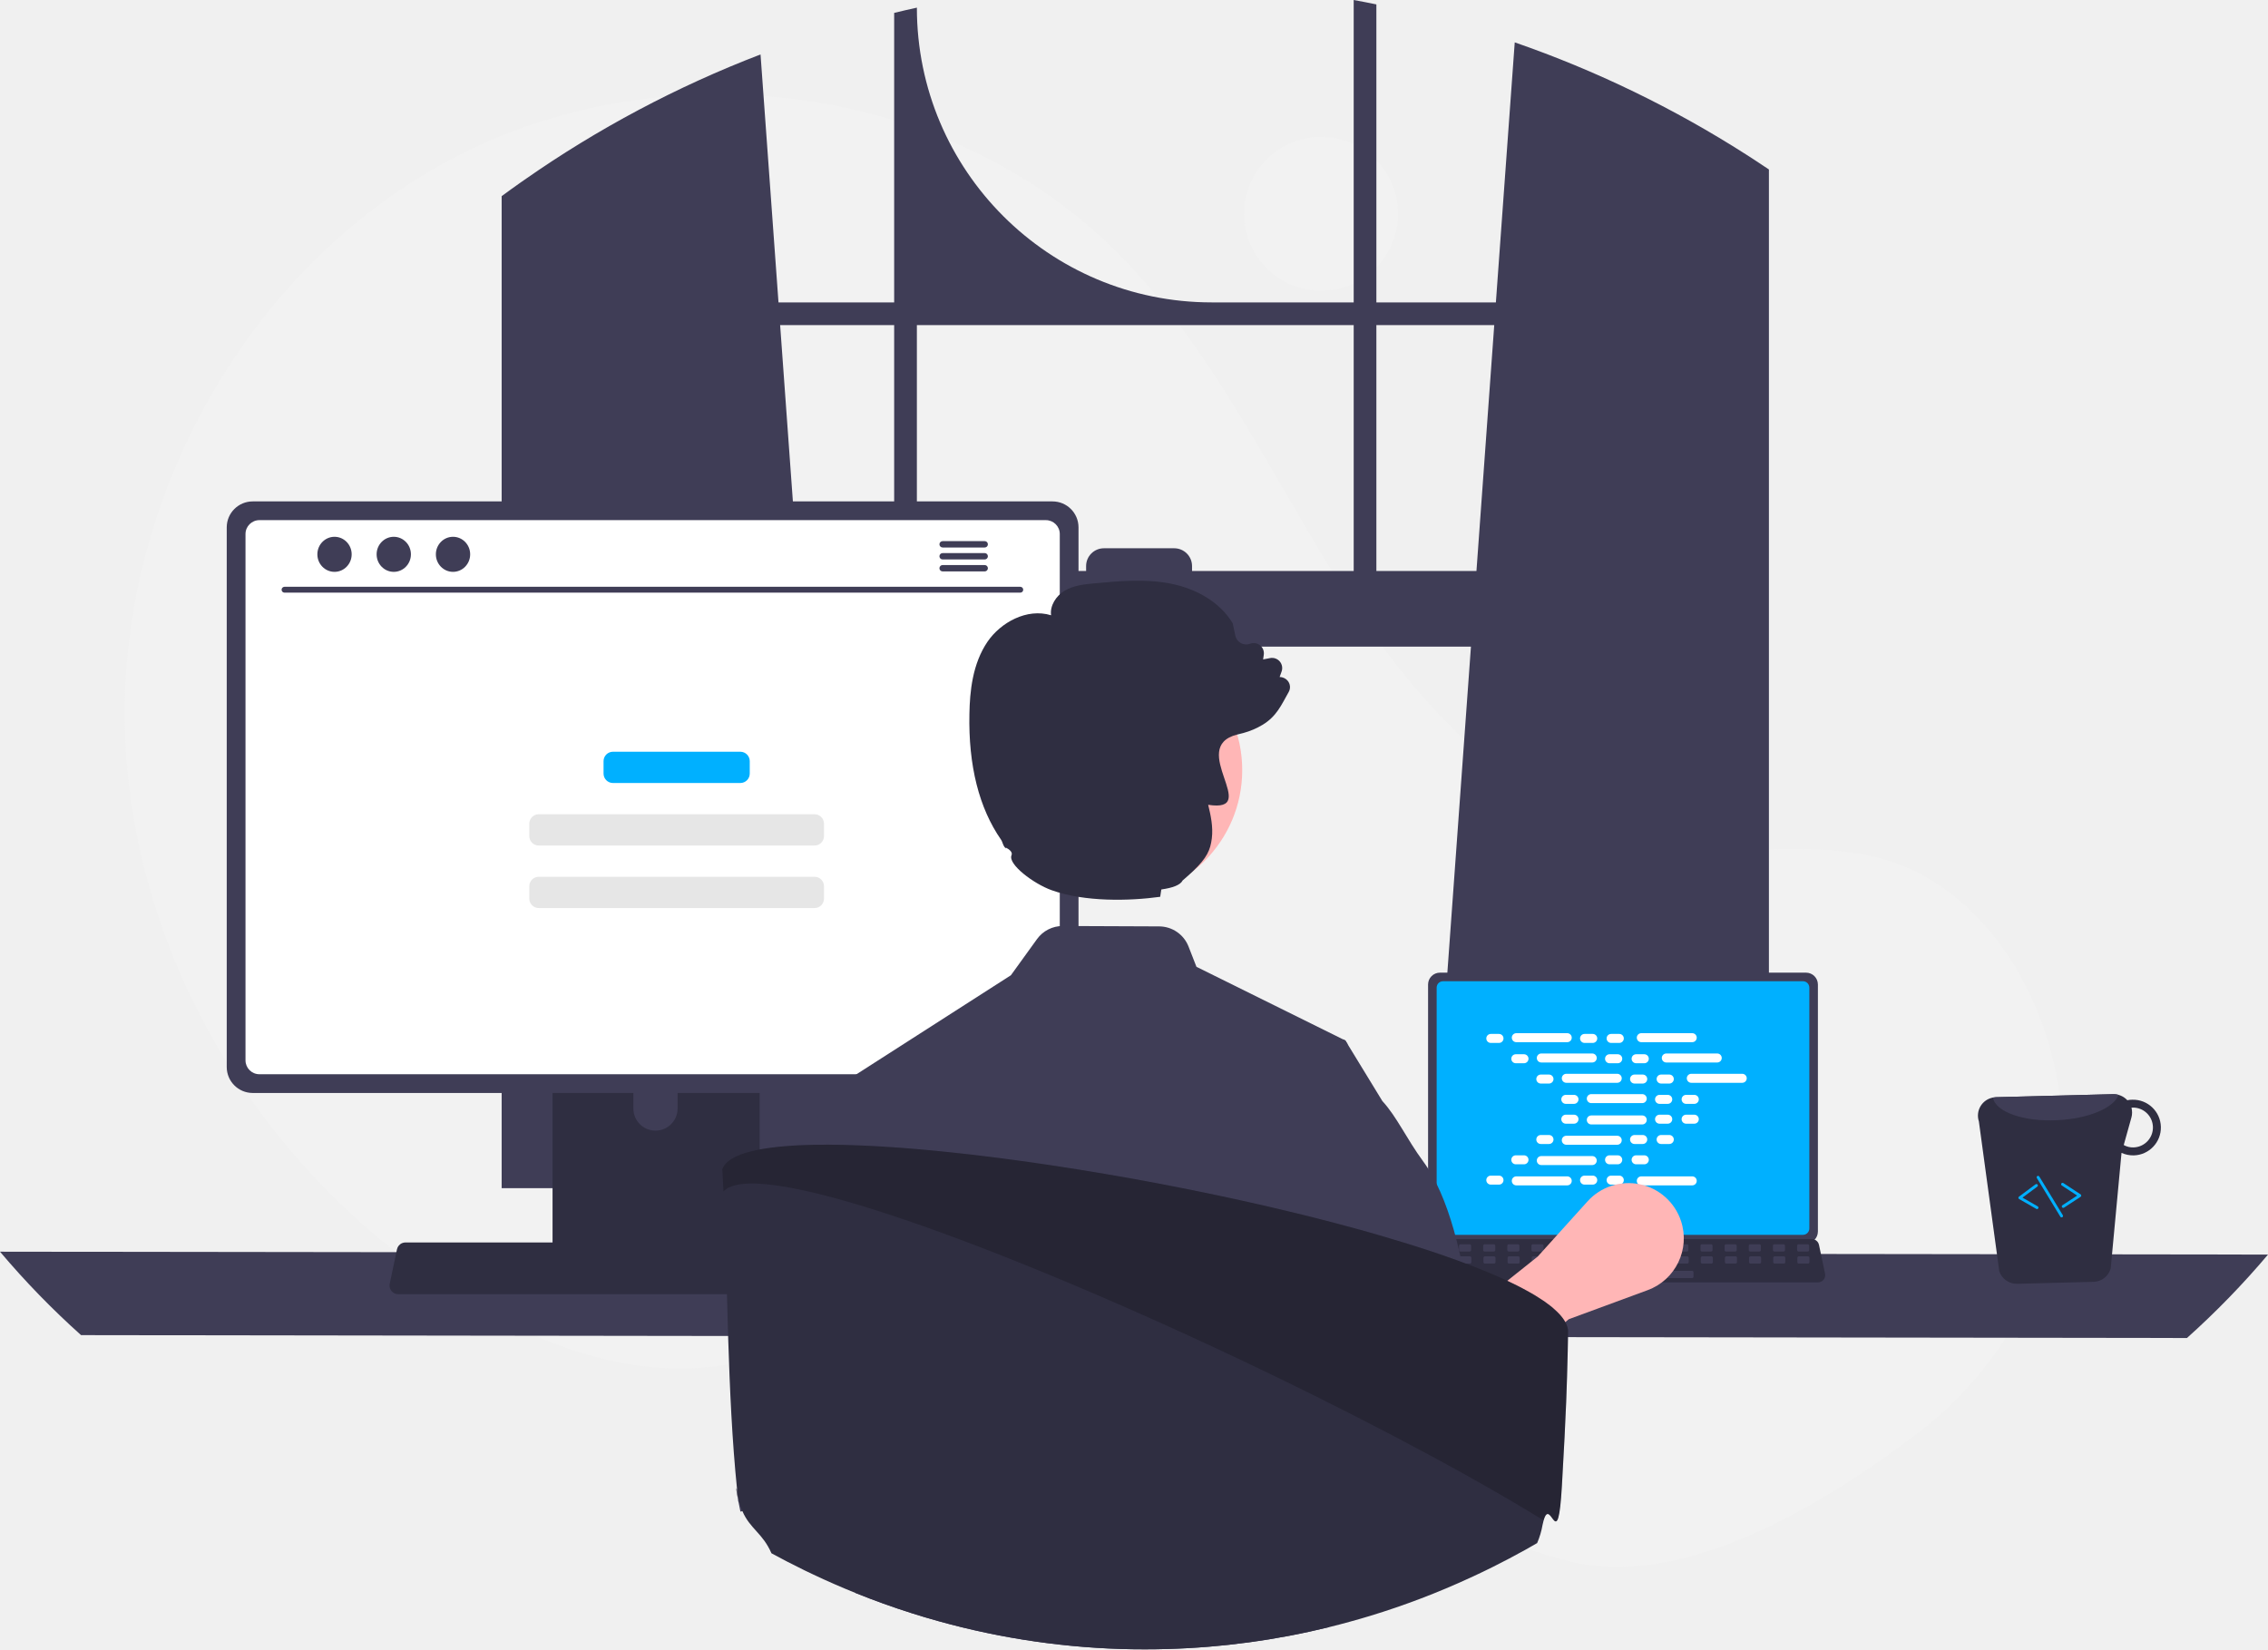
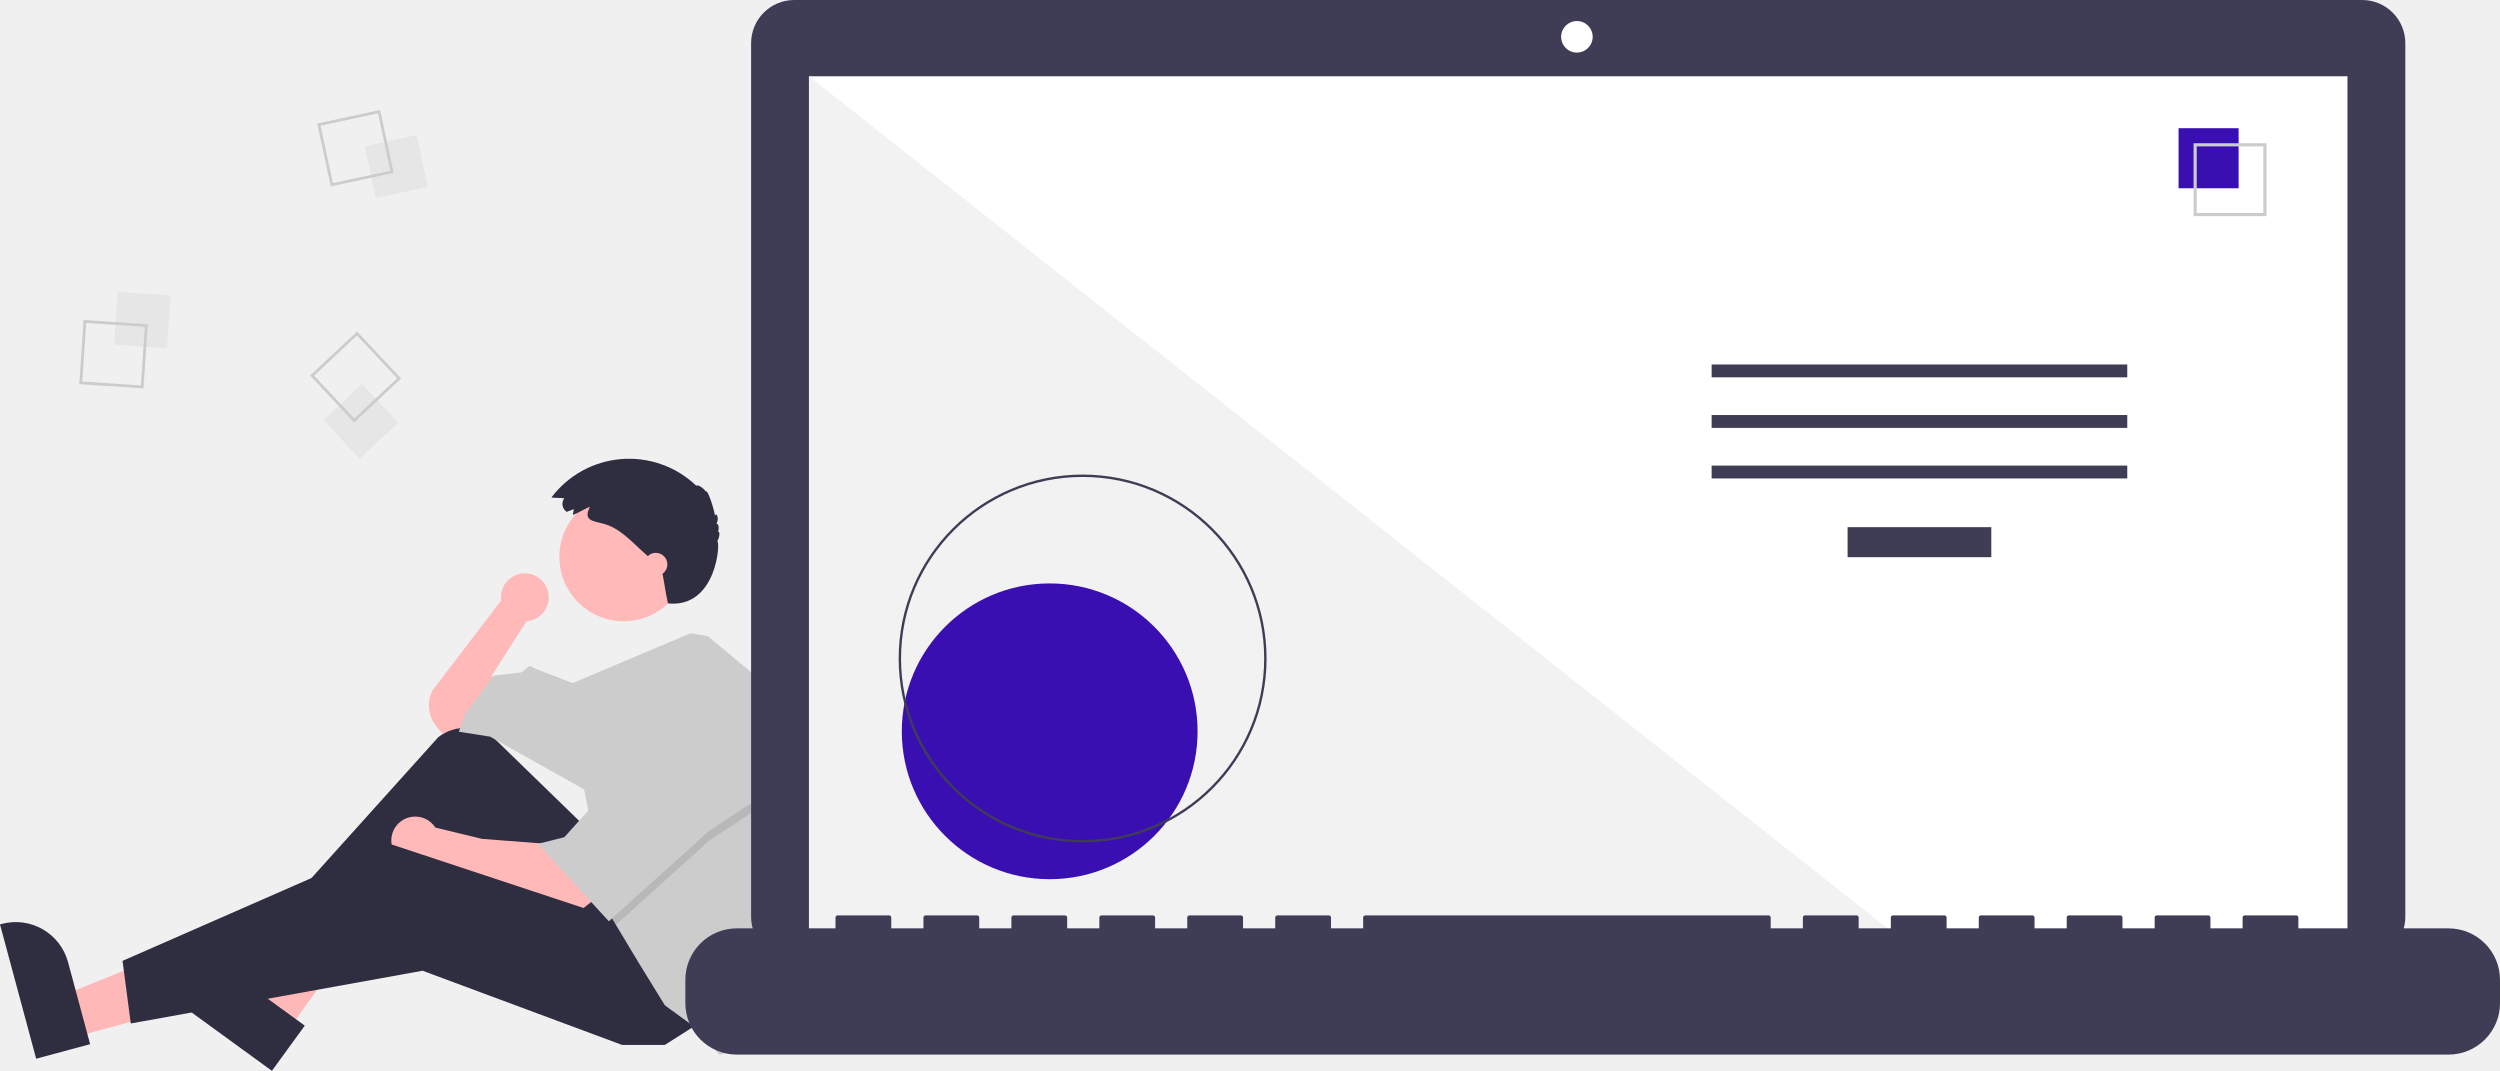
- <svg xmlns="http://www.w3.org/2000/svg" data-name="Layer 1" width="786.82" height="572.258" viewBox="0 0 786.82 572.258">
-   <circle cx="458.321" cy="74.182" r="26.701" fill="#f2f2f2" />
-   <path d="M872.038,661.023c39.688-30.229,58.644-81.025,46.776-129.482q-.442-1.806-.934-3.604c-7.867-28.763-27.332-56.101-55.7-65.291-23.82-7.717-49.82-1.783-74.669-4.851-48.781-6.024-86.601-45.494-113.211-86.819-26.611-41.325-47.062-87.583-82.422-121.724-58.285-56.275-153.362-68.391-225.627-31.76C293.987,254.121,247.955,335.391,249.918,416.386c1.963,80.995,50.046,158.432,119.875,199.517,25.652,15.093,55.321,25.785,84.848,22.044,25.62-3.246,48.899-17.013,74.399-21.1,40.091-6.426,79.927,11.701,114.603,32.824,34.676,21.123,68.17,46.16,107.574,55.952C789.478,715.131,836.881,687.801,872.038,661.023Z" transform="translate(-206.59 -163.8711)" fill="#f2f2f2" />
-   <path d="M815.016,219.191c-.87-.58-1.75-1.13-2.62-1.69a380.24,380.24,0,0,0-80.31-38.93l-6.54,90.22h-41.46v-103.39c-2.61-.54-5.24-1.05-7.87-1.53v104.92H626.946A102.27,102.27,0,0,1,524.676,166.521v-0c-2.64.57-5.26,1.18-7.88,1.83v100.44h-40.13l-6.23-86.03a380.858,380.858,0,0,0-81.94,43.53c-.44.3-.88.61-1.31.91-2.21,1.55-4.39,3.13-6.56,4.73v344.19h118.27l-2.09-28.95-11.5-158.95h231.59l-11.5,158.95-2.09,28.95h116.96v-353.45Q817.656,220.901,815.016,219.191Zm-298.22,142.78h-33.39l-6.17-85.3h39.56Zm159.42,0h-56.08v-1.69a6.18,6.18,0,0,0-6.19-6.18h-24.38a6.178,6.178,0,0,0-6.18,6.18v1.69h-58.71v-85.3h151.54Zm7.87,0v-85.3h40.89l-6.17,85.3Z" transform="translate(-206.59 -163.8711)" fill="#3f3d56" />
-   <path d="M206.59,598.162a289.003,289.003,0,0,0,28.12,28.95l730.58,1a289.003,289.003,0,0,0,28.12-28.95Z" transform="translate(-206.59 -163.8711)" fill="#3f3d56" />
-   <path d="M702.02,505.462v85.704a4.122,4.122,0,0,0,4.119,4.119H833.143a4.122,4.122,0,0,0,4.119-4.119v-85.704a4.124,4.124,0,0,0-4.119-4.115H706.139A4.124,4.124,0,0,0,702.02,505.462Z" transform="translate(-206.59 -163.8711)" fill="#3f3d56" />
-   <path d="M704.999,506.529V590.109a2.205,2.205,0,0,0,2.201,2.201H832.086a2.205,2.205,0,0,0,2.201-2.201V506.529a2.206,2.206,0,0,0-2.201-2.206H707.201A2.206,2.206,0,0,0,704.999,506.529Z" transform="translate(-206.59 -163.8711)" fill="#00b0ff" />
-   <path d="M699.364,607.881a2.47,2.47,0,0,0,1.943.93H837.299a2.502,2.502,0,0,0,2.446-3.016l-2.111-10.027a2.507,2.507,0,0,0-1.558-1.818,2.425,2.425,0,0,0-.888-.168H703.41a2.424,2.424,0,0,0-.888.168,2.507,2.507,0,0,0-1.558,1.818l-2.111,10.027A2.501,2.501,0,0,0,699.364,607.881Z" transform="translate(-206.59 -163.8711)" fill="#2f2e41" />
-   <rect x="830.034" y="595.588" width="4.188" height="2.513" rx="0.488" transform="translate(1457.666 1029.819) rotate(-180)" fill="#3f3d56" />
-   <rect x="821.657" y="595.588" width="4.188" height="2.513" rx="0.488" transform="translate(1440.912 1029.819) rotate(-180)" fill="#3f3d56" />
-   <rect x="813.28" y="595.588" width="4.188" height="2.513" rx="0.488" transform="translate(1424.158 1029.819) rotate(-180)" fill="#3f3d56" />
-   <rect x="804.903" y="595.588" width="4.188" height="2.513" rx="0.488" transform="translate(1407.404 1029.819) rotate(-180)" fill="#3f3d56" />
-   <rect x="796.526" y="595.588" width="4.188" height="2.513" rx="0.488" transform="translate(1390.65 1029.819) rotate(-180)" fill="#3f3d56" />
-   <rect x="788.149" y="595.588" width="4.188" height="2.513" rx="0.488" transform="translate(1373.896 1029.819) rotate(-180)" fill="#3f3d56" />
-   <rect x="779.772" y="595.588" width="4.188" height="2.513" rx="0.488" transform="translate(1357.142 1029.819) rotate(-180)" fill="#3f3d56" />
-   <rect x="771.395" y="595.588" width="4.188" height="2.513" rx="0.488" transform="translate(1340.388 1029.819) rotate(-180)" fill="#3f3d56" />
-   <rect x="763.018" y="595.588" width="4.188" height="2.513" rx="0.488" transform="translate(1323.634 1029.819) rotate(-180)" fill="#3f3d56" />
-   <rect x="754.641" y="595.588" width="4.188" height="2.513" rx="0.488" transform="translate(1306.88 1029.819) rotate(-180)" fill="#3f3d56" />
-   <rect x="746.264" y="595.588" width="4.188" height="2.513" rx="0.488" transform="translate(1290.126 1029.819) rotate(-180)" fill="#3f3d56" />
-   <rect x="737.887" y="595.588" width="4.188" height="2.513" rx="0.488" transform="translate(1273.372 1029.819) rotate(-180)" fill="#3f3d56" />
-   <rect x="729.51" y="595.588" width="4.188" height="2.513" rx="0.488" transform="translate(1256.618 1029.819) rotate(-180)" fill="#3f3d56" />
-   <rect x="721.133" y="595.588" width="4.188" height="2.513" rx="0.488" transform="translate(1239.865 1029.819) rotate(-180)" fill="#3f3d56" />
-   <rect x="712.756" y="595.588" width="4.188" height="2.513" rx="0.488" transform="translate(1223.111 1029.819) rotate(-180)" fill="#3f3d56" />
-   <rect x="704.379" y="595.588" width="4.188" height="2.513" rx="0.488" transform="translate(1206.357 1029.819) rotate(-180)" fill="#3f3d56" />
-   <rect x="830.133" y="599.777" width="4.188" height="2.513" rx="0.488" transform="translate(1457.864 1038.196) rotate(-180)" fill="#3f3d56" />
-   <rect x="821.756" y="599.777" width="4.188" height="2.513" rx="0.488" transform="translate(1441.11 1038.196) rotate(-180)" fill="#3f3d56" />
-   <rect x="813.379" y="599.777" width="4.188" height="2.513" rx="0.488" transform="translate(1424.356 1038.196) rotate(-180)" fill="#3f3d56" />
-   <rect x="805.002" y="599.777" width="4.188" height="2.513" rx="0.488" transform="translate(1407.602 1038.196) rotate(-180)" fill="#3f3d56" />
-   <rect x="796.625" y="599.777" width="4.188" height="2.513" rx="0.488" transform="translate(1390.848 1038.196) rotate(-180)" fill="#3f3d56" />
-   <rect x="788.248" y="599.777" width="4.188" height="2.513" rx="0.488" transform="translate(1374.094 1038.196) rotate(-180)" fill="#3f3d56" />
-   <rect x="779.871" y="599.777" width="4.188" height="2.513" rx="0.488" transform="translate(1357.34 1038.196) rotate(-180)" fill="#3f3d56" />
-   <rect x="771.494" y="599.777" width="4.188" height="2.513" rx="0.488" transform="translate(1340.586 1038.196) rotate(-180)" fill="#3f3d56" />
-   <rect x="763.117" y="599.777" width="4.188" height="2.513" rx="0.488" transform="translate(1323.832 1038.196) rotate(-180)" fill="#3f3d56" />
-   <rect x="754.74" y="599.777" width="4.188" height="2.513" rx="0.488" transform="translate(1307.078 1038.196) rotate(-180)" fill="#3f3d56" />
-   <rect x="746.363" y="599.777" width="4.188" height="2.513" rx="0.488" transform="translate(1290.324 1038.196) rotate(-180)" fill="#3f3d56" />
-   <rect x="737.986" y="599.777" width="4.188" height="2.513" rx="0.488" transform="translate(1273.57 1038.196) rotate(-180)" fill="#3f3d56" />
-   <rect x="729.609" y="599.777" width="4.188" height="2.513" rx="0.488" transform="translate(1256.816 1038.196) rotate(-180)" fill="#3f3d56" />
-   <rect x="721.232" y="599.777" width="4.188" height="2.513" rx="0.488" transform="translate(1240.062 1038.196) rotate(-180)" fill="#3f3d56" />
-   <rect x="712.855" y="599.777" width="4.188" height="2.513" rx="0.488" transform="translate(1223.309 1038.196) rotate(-180)" fill="#3f3d56" />
-   <rect x="704.478" y="599.777" width="4.188" height="2.513" rx="0.488" transform="translate(1206.555 1038.196) rotate(-180)" fill="#3f3d56" />
-   <rect x="760.604" y="604.803" width="33.508" height="2.513" rx="0.488" transform="translate(1348.126 1048.248) rotate(-180)" fill="#3f3d56" />
-   <rect x="515.631" y="358.737" width="5.966" height="3.122" rx="1.561" fill="#fff" />
-   <rect x="548.154" y="358.737" width="5.966" height="3.122" rx="1.561" fill="#fff" />
-   <rect x="557.369" y="358.737" width="5.966" height="3.122" rx="1.561" fill="#fff" />
-   <rect x="524.477" y="358.477" width="20.796" height="3.122" rx="1.561" fill="#fff" />
-   <rect x="567.841" y="358.477" width="20.796" height="3.122" rx="1.561" fill="#fff" />
-   <rect x="524.304" y="365.784" width="5.966" height="3.122" rx="1.561" fill="#fff" />
-   <rect x="556.827" y="365.784" width="5.966" height="3.122" rx="1.561" fill="#fff" />
-   <rect x="566.042" y="365.784" width="5.966" height="3.122" rx="1.561" fill="#fff" />
-   <rect x="533.15" y="365.523" width="20.796" height="3.122" rx="1.561" fill="#fff" />
-   <rect x="576.514" y="365.523" width="20.796" height="3.122" rx="1.561" fill="#fff" />
-   <rect x="532.977" y="372.83" width="5.966" height="3.122" rx="1.561" fill="#fff" />
-   <rect x="565.5" y="372.83" width="5.966" height="3.122" rx="1.561" fill="#fff" />
-   <rect x="574.715" y="372.83" width="5.966" height="3.122" rx="1.561" fill="#fff" />
-   <rect x="541.823" y="372.57" width="20.796" height="3.122" rx="1.561" fill="#fff" />
-   <rect x="585.187" y="372.57" width="20.796" height="3.122" rx="1.561" fill="#fff" />
-   <rect x="541.649" y="379.877" width="5.966" height="3.122" rx="1.561" fill="#fff" />
-   <rect x="574.172" y="379.877" width="5.966" height="3.122" rx="1.561" fill="#fff" />
-   <rect x="583.387" y="379.877" width="5.966" height="3.122" rx="1.561" fill="#fff" />
-   <rect x="550.496" y="379.617" width="20.796" height="3.122" rx="1.561" fill="#fff" />
-   <rect x="548.154" y="407.898" width="5.966" height="3.122" rx="1.561" fill="#fff" />
-   <rect x="557.369" y="407.898" width="5.966" height="3.122" rx="1.561" fill="#fff" />
-   <rect x="567.841" y="408.158" width="20.796" height="3.122" rx="1.561" fill="#fff" />
-   <rect x="515.631" y="407.898" width="5.966" height="3.122" rx="1.561" fill="#fff" />
-   <rect x="524.477" y="408.158" width="20.796" height="3.122" rx="1.561" fill="#fff" />
-   <rect x="524.304" y="400.851" width="5.966" height="3.122" rx="1.561" fill="#fff" />
-   <rect x="556.827" y="400.851" width="5.966" height="3.122" rx="1.561" fill="#fff" />
-   <rect x="566.042" y="400.851" width="5.966" height="3.122" rx="1.561" fill="#fff" />
-   <rect x="533.15" y="401.111" width="20.796" height="3.122" rx="1.561" fill="#fff" />
-   <rect x="532.977" y="393.804" width="5.966" height="3.122" rx="1.561" fill="#fff" />
-   <rect x="565.5" y="393.804" width="5.966" height="3.122" rx="1.561" fill="#fff" />
-   <rect x="574.715" y="393.804" width="5.966" height="3.122" rx="1.561" fill="#fff" />
-   <rect x="541.823" y="394.064" width="20.796" height="3.122" rx="1.561" fill="#fff" />
-   <rect x="541.649" y="386.758" width="5.966" height="3.122" rx="1.561" fill="#fff" />
-   <rect x="574.172" y="386.758" width="5.966" height="3.122" rx="1.561" fill="#fff" />
-   <rect x="583.387" y="386.758" width="5.966" height="3.122" rx="1.561" fill="#fff" />
-   <rect x="550.496" y="387.018" width="20.796" height="3.122" rx="1.561" fill="#fff" />
-   <path d="M711.507,654.353l-13.35-21.102,41.902-33.403,17.295-19.161a19.161,19.161,0,0,1,32.418,6.828h0a19.161,19.161,0,0,1-11.57,23.991l-27.349,10.075Z" transform="translate(-206.59 -163.8711)" fill="#ffb6b6" />
-   <path d="M398.28,501.352v102.56h71.85v-102.56a3.448,3.448,0,0,0-2.43-3.3,3.175,3.175,0,0,0-1.03-.16H401.75A3.463,3.463,0,0,0,398.28,501.352Zm28.04,35.24a7.67,7.67,0,0,1,15.34,0v11.9a7.67,7.67,0,0,1-15.34,0Z" transform="translate(-206.59 -163.8711)" fill="#2f2e41" />
-   <path d="M398.06,600.632v9.89a1.946,1.946,0,0,0,1.93,1.94h68.43a1.94,1.94,0,0,0,1.93-1.94v-9.89Z" transform="translate(-206.59 -163.8711)" fill="#3f3d56" />
-   <path d="M285.25,346.832V534.092a9.007,9.007,0,0,0,9,9h277.5a9.007,9.007,0,0,0,9-9V346.832a9.011,9.011,0,0,0-9-8.99H294.25A9.012,9.012,0,0,0,285.25,346.832Z" transform="translate(-206.59 -163.8711)" fill="#3f3d56" />
-   <path d="M291.76,349.162v182.62a4.818,4.818,0,0,0,4.81,4.81H569.44a4.818,4.818,0,0,0,4.81-4.81v-182.62a4.82,4.82,0,0,0-4.81-4.82H296.57A4.821,4.821,0,0,0,291.76,349.162Z" transform="translate(-206.59 -163.8711)" fill="#fff" />
-   <path d="M342.4,611.792a2.948,2.948,0,0,0,2.32,1.11h162.34a2.987,2.987,0,0,0,2.92-3.6l-2.52-11.97a2.993,2.993,0,0,0-1.86-2.17,2.895,2.895,0,0,0-1.06-.2H347.23a2.894,2.894,0,0,0-1.06.2,2.992,2.992,0,0,0-1.86,2.17l-2.52,11.97A2.985,2.985,0,0,0,342.4,611.792Z" transform="translate(-206.59 -163.8711)" fill="#2f2e41" />
-   <path d="M560.585,369.499H305.261a1.016,1.016,0,0,1,0-2.031H560.585a1.016,1.016,0,0,1,0,2.031Z" transform="translate(-206.59 -163.8711)" fill="#3f3d56" />
-   <ellipse cx="116.051" cy="192.33" rx="5.95" ry="6.083" fill="#3f3d56" />
-   <ellipse cx="136.607" cy="192.33" rx="5.95" ry="6.083" fill="#3f3d56" />
-   <ellipse cx="157.163" cy="192.33" rx="5.95" ry="6.083" fill="#3f3d56" />
-   <path d="M548.206,351.622h-14.6a1.105,1.105,0,0,0,0,2.21h14.6a1.105,1.105,0,0,0,0-2.21Z" transform="translate(-206.59 -163.8711)" fill="#3f3d56" />
-   <path d="M548.206,355.772h-14.6a1.105,1.105,0,0,0,0,2.21h14.6a1.105,1.105,0,0,0,0-2.21Z" transform="translate(-206.59 -163.8711)" fill="#3f3d56" />
-   <path d="M548.206,359.922h-14.6a1.105,1.105,0,0,0,0,2.21h14.6a1.105,1.105,0,0,0,0-2.21Z" transform="translate(-206.59 -163.8711)" fill="#3f3d56" />
-   <path d="M900.186,604.972a6.416,6.416,0,0,0,6.183,4.331l26.492-.682a6.329,6.329,0,0,0,5.981-4.657l3.749-40.087a9.794,9.794,0,0,0,4.238.871,9.661,9.661,0,1,0-.485-19.317,8.184,8.184,0,0,0-1.736.181,6.548,6.548,0,0,0-4.874-2.103l-40.751,1.052a5.853,5.853,0,0,0-1.005.125,6.365,6.365,0,0,0-4.873,8.265Zm43.173-43.817,2.668-9.553a6.506,6.506,0,0,0,.02-3.375c.129-0.0.244-.062.373-.062a6.91,6.91,0,0,1,.324,13.817A6.505,6.505,0,0,1,943.359,561.156Z" transform="translate(-206.59 -163.8711)" fill="#2f2e41" />
-   <path d="M897.978,544.686c.868,4.964,10.629,8.454,22.366,7.847,10.793-.497,19.617-4.287,21.234-8.778a6.025,6.025,0,0,0-1.844-.246l-40.751,1.052A5.853,5.853,0,0,0,897.978,544.686Z" transform="translate(-206.59 -163.8711)" fill="#3f3d56" />
-   <path d="M922.494,582.944a.497.497,0,0,0,.151-.066l5.753-3.766a.499.499,0,0,0,0-.836l-5.98-3.917a.5.5,0,1,0-.548.836l5.341,3.498-5.114,3.348a.5.5,0,0,0,.396.903Z" transform="translate(-206.59 -163.8711)" fill="#00b0ff" />
-   <path d="M913.408,583.363a.5.5,0,0,0,.126-.918l-5.303-3.04,5.126-3.807a.5.5,0,1,0-.596-.802l-5.739,4.263a.5.5,0,0,0,.049.835l5.965,3.42A.5.5,0,0,0,913.408,583.363Z" transform="translate(-206.59 -163.8711)" fill="#00b0ff" />
-   <path d="M921.922,586.244a.482.482,0,0,0,.137-.058.5.5,0,0,0,.168-.687l-8.155-13.408a.5.5,0,0,0-.854.521l8.155,13.408A.5.5,0,0,0,921.922,586.244Z" transform="translate(-206.59 -163.8711)" fill="#00b0ff" />
-   <rect x="209.385" y="260.827" width="50.719" height="10.846" rx="3.264" fill="#00b0ff" />
-   <rect x="183.626" y="282.519" width="102.236" height="10.846" rx="3.264" fill="#e6e6e6" />
-   <rect x="183.626" y="304.21" width="102.236" height="10.846" rx="3.264" fill="#e6e6e6" />
-   <path d="M497.301,540.717l.217.684.011.023,6.525,19.838,7.506,22.861,14.123,42.961.137,6.673v.023l1.049,53.684-2.909,7.278,3.274,11.932s-1.506-18.037-9.582-7.679c-4.574,5.886-9.925,11.91-14.317,17.556q9.6,3.884,19.507,7.027c1.426.456,2.863.89,4.301,1.323q.462.137.924.274a266.863,266.863,0,0,0,67.351,10.826c1.186.034,2.35.057,3.479.08.399.011.787.023,1.175.023,1.278.011,2.544.023,3.822.023q3.867,0,7.7-.114a266.853,266.853,0,0,0,56.091-7.586c-.125-7.586-.468-16.45-.958-25.918-.228-4.643-5.35-9.674-5.658-14.533-.217-3.65,4.381-7.084,4.141-10.792-1.551-22.827-3.491-14.064-4.928-30.229q-.222-2.379-.411-4.552c-.924-10.381-1.563-16.872-1.563-16.872l6.137-38.683,9.639-60.734-.742-1.221-.833-.411-50.844-25.165-2.761-7.073a10.979,10.979,0,0,0-10.141-6.947l-33.493-.137a10.931,10.931,0,0,0-8.909,4.529l-9.069,12.56Z" transform="translate(-206.59 -163.8711)" fill="#3f3d56" />
-   <path d="M533.407,617.525,525.82,633.758l-5.179,11.088-8.909,46.646-4.46,4.734L503.45,679.467l-39.998,8.881c-1.312-7.29-.351.247-1.161-7.75.228-.228.468-.456.707-.685.639-.593,1.175-1.152,1.164-1.688-.456-27.584.913-74.526,12.343-102.966a60.053,60.053,0,0,1,7.027-13.107c.228-.308.445-.616.662-.924,5.27-7.381,8.601-14.647,13.324-19.815v-.011a.53.53,0,0,0,.08-.08.157.157,0,0,0,.046-.034l32.443-17.203,1.392,39.105.992,28.109Z" transform="translate(-206.59 -163.8711)" fill="#3f3d56" />
-   <path d="M650.391,622.135l9.476,20.275,3.307,7.061,8.907,46.642,4.446,4.723,3.83-16.755,1.8-.369,32.459-6.722,9.461,30.046a17.984,17.984,0,0,0-3.261-22.506c-.646-.585-1.184-1.154-1.169-1.692.538-32.443-1.446-91.684-19.367-116.066-5.692-7.738-9.107-15.445-14.076-20.829-.015-.015-.015-.031-.031-.031L674.081,526.114l-.738-1.215-.831-.415Z" transform="translate(-206.59 -163.8711)" fill="#3f3d56" />
-   <circle id="a657ec4b-47ce-4d2a-9c58-81a811696ca9" data-name="Ellipse 5" cx="386.397" cy="267.201" r="44.558" fill="#ffb6b6" />
-   <path d="M653.212,399.948a3.759,3.759,0,0,0-2.69-1.19l.67-1.86a3.528,3.528,0,0,0-3.96-4.7l-2.44.47.23-1.63a3.534,3.534,0,0,0-4.73-3.82,3.766,3.766,0,0,1-3.24-.23,3.846,3.846,0,0,1-1.92-2.61l-.85-4.1-.09-.22c-4.14-6.9-12.1-11.92-21.84-13.76-8.67-1.65-17.56-.81-26.13-.02-3.4.32-7.24.68-10.44,2.64-2.72,1.68-5.02,5.04-4.55,8.43-8.45-2.59-17.51,2.58-22,9.1-5.32,7.76-6.19,17.48-6.33,25.08-.38,17.98,3.33,32.69,11,43.73.56.8.7,2.47,1.81,3.03l-.23-.37c1.24.62,2.5,1.62,2.03,2.69-1.35,3.08,7.62,9.89,13.94,12.14,11.53,4.11,26.86,3.76,37.64,2.28l.38-2.55c3.89-.53,6.63-1.54,7.4-3.12,1.36-1.16,2.52-2.2,3.53-3.16l.01-.01c.02-.02.06-.05.08-.07,4.87-4.67,6-7.33,6.51-11.38.49-3.97-.38-8-1.27-11.63,18.74,2.9-7.38-19.96,10.08-24.38a5.434,5.434,0,0,1,.61-.15c.51-.12,1.02-.24,1.51-.38a26.448,26.448,0,0,0,6.72-2.87c4.88-2.97,6.49-6.91,9.01-11.35A3.427,3.427,0,0,0,653.212,399.948Z" transform="translate(-206.59 -163.8711)" fill="#2f2e41" />
-   <path d="M750.582,625.308c-.01,1.75-.03,4.2-.11,7.23q-.015.63-.03,1.29c-.13,5.57-.26,10.24-.47,15.43-.01.36-.02.71-.04,1.07-.28,7.24-.72,15.67-1.48,29.02-1.41,24.66-3.87,3.39-6.34,12.04-.12.43-.25.94-.37,1.54a27.916,27.916,0,0,1-1.88,6.33c-1.31.78-2.66,1.53-3.99,2.28-3.79,2.11-7.64,4.14-11.52,6.07-2.18,1.08-4.37,2.14-6.57,3.16-.35.16-.69.32-1.03.47a270.887,270.887,0,0,1-34.75,13.26c-2.32.7-4.63,1.38-6.97,2.01-2.44.68-4.88,1.32-7.35,1.92a266.893,266.893,0,0,1-56.09,7.59c-2.55.08-5.12.11-7.7.11-1.28,0-2.54-.01-3.82-.02-.39,0-.78-.01-1.17-.02-1.13-.03-2.3-.05-3.48-.08a266.663,266.663,0,0,1-67.35-10.83l-.93-.27c-1.44-.44-2.87-.87-4.3-1.33q-9.9-3.135-19.51-7.02-7.335-2.955-14.5-6.34a.339.339,0,0,1-.12-.06c-1-.46-2.01-.94-3.01-1.43-.13-.07-.27-.14-.41-.21q-5.595-2.73-11.07-5.72c-3.07-7.05-7.39-8.4-10.07-14.6a25.874,25.874,0,0,1-1.68-5.74c0-.02-.01-.04-.01-.07.28,3.72-1.19-6.6-.01-.04-.01-.12-.02-.25-.03-.4-.03-.36-.07-.8-.13-1.35-3.43-33.49-3.21-71.79-4.7-103.35q-.15-3.06-.31-5.86c-.03-.62-.07-1.23-.11-1.83.07-.18.15-.37.24-.55a1.002,1.002,0,0,1,.07-.15,1.623,1.623,0,0,1,.1-.18c.02-.03.05-.07.07-.1a.917.917,0,0,1,.05-.1c.09-.14.19-.29.3-.43.05-.06.09-.11.14-.16a.808.808,0,0,1,.12-.14.637.637,0,0,1,.11-.13c.04-.04.08-.09.13-.14a.302.302,0,0,1,.08-.08,2.033,2.033,0,0,1,.26-.25,9.624,9.624,0,0,1,1.14-.9c.14-.09.29-.18.43-.28a19.135,19.135,0,0,1,3.17-1.52c.38-.14.76-.27,1.17-.41.15-.04.29-.09.44-.14.22-.07.44-.14.67-.19,1.14-.34,2.37-.63,3.7-.9.16-.03.33-.06.5-.1.24-.05.49-.09.74-.13.34-.06.69-.12,1.04-.18,2.97-.47,6.34-.82,10.06-1.05q.525-.03,1.05-.06c.41-.02.82-.04,1.24-.06.35-.02.71-.03,1.07-.04.35-.02.71-.03,1.08-.04,1.01-.03,2.05-.06,3.11-.08,3.02-.06,6.2-.04,9.54.03,1.55.04,3.13.08,4.75.15.11,0,.21.01.31.01,1.41.05,2.83.11,4.29.19,1.02.05,2.05.1,3.08.16.97.06,1.95.12,2.94.19.77.04,1.54.1,2.32.15.66.05,1.32.1,1.98.14l.9.06c.49.04.98.07,1.48.12,1.1.09,2.2.18,3.32.27,1.11.1,2.24.2,3.37.3s2.27.21,3.41.32c.12.01.23.02.34.03,1.04.11,2.08.21,3.13.32.24.02.49.04.73.07,1.001.101,2.022.218,3.032.326.31.033.618.066.929.1.791.086,1.572.161,2.368.254,1.05.12,2.12.23,3.16.37.81.09,1.62.18,2.43.28,1.27.15,2.56.31,3.85.48.49.06.98.12,1.47.19,3.68.46,7.4.97,11.18,1.5,5.73.81,11.55,1.69,17.41,2.64q8.805,1.425,17.71,3.01c1.5.27,3,.54,4.51.82q1.02.195,2.04.39c1.16.21,2.32.43,3.48.65,1.16.22,2.32.44,3.48.67,1.38.27,2.77.54,4.15.81,9.09,1.8,18.13,3.72,26.95,5.73,1.45.33,2.9.67,4.34,1q4.32,1.005,8.56,2.04c.78.18,1.55.37,2.32.56,1.92.48,3.84.96,5.73,1.45l.33.09c1.39.34,2.75.69,4.11,1.05q4.815,1.26,9.47,2.55,3.09.855,6.11,1.73c3.01.87,5.96,1.75,8.83,2.64.71.22,1.42.44,2.12.65,2.1.65,4.17,1.31,6.18,1.97,1.6.52,3.16,1.05,4.7,1.58q2.31.795,4.53,1.59c.95.34,1.89.7,2.83,1.04,1.35.5,2.68,1,3.98,1.5.4.15.79.31,1.18.46.25.11.49.2.73.3.47.19.95.37,1.41.56.47.18.93.37,1.39.57.45.18.91.37,1.35.56.45.18.89.37,1.33.57.37.15.73.31,1.08.47.71.31,1.42.62,2.11.94.34.16.68.31,1.02.47l.78.36c.11.06.22.11.33.16.25.12.51.25.76.37.58.27,1.15.56,1.71.83.75.38,1.48.76,2.18,1.13.71.38,1.4.76,2.06,1.13.11.06.21.12.32.18.15.08.3.17.45.25.51.29,1,.59,1.49.88.96.59,1.87,1.17,2.72,1.75.19.13.37.26.56.38.63.45,1.23.89,1.79,1.34,0,.01,0,.01.01.01.19.14.37.29.55.43.15.14.31.26.46.4.52.45,1,.88,1.44,1.32a5.667,5.667,0,0,1,.42.43,1.208,1.208,0,0,1,.16.16c.2.2.38.4.55.6a.553.553,0,0,1,.07.09c.24.28.46.56.67.84.1.14.21.28.3.42.12.17.24.35.34.52.09.14.17.29.25.43a7.257,7.257,0,0,1,.54,1.13,5.241,5.241,0,0,1,.27.82A5.844,5.844,0,0,1,750.582,625.308Z" transform="translate(-206.59 -163.8711)" fill="#2f2e41" />
-   <path d="M750.582,625.308c-.01,1.75-.03,4.2-.11,7.23-.01.42-.03.85-.04,1.29-.1,4.25-.25,9.5-.46,15.43-.01.36-.02.71-.04,1.07-.28,7.24-.72,15.67-1.48,29.02-1.41,24.66-3.87,3.39-6.34,12.04-6.86-4.22-14.38-8.64-22.42-13.18q-2.175-1.23-4.39-2.47c-16.08-8.97-34.04-18.37-52.79-27.68-.74-.37-1.49-.74-2.23-1.1-42.95-21.23-89.83-41.88-127.81-55.66-7.33-2.66-14.33-5.06-20.91-7.17-13.86-4.43-25.84-7.53-35.06-8.87-9.6-1.4-16.23-.9-18.91,1.99q-.15-3.06-.31-5.86-.06-.93-.12-1.83c.062-.165.142-.322.22-.48.011-.023.019-.047.03-.07a1.002,1.002,0,0,1,.07-.15,1.623,1.623,0,0,1,.1-.18,1.06,1.06,0,0,1,.12-.2c.09-.14.19-.29.3-.43a3.483,3.483,0,0,1,.26-.3.637.637,0,0,1,.11-.13c.04-.04.08-.09.13-.14a.302.302,0,0,1,.08-.08,2.033,2.033,0,0,1,.26-.25,9.624,9.624,0,0,1,1.14-.9c.14-.09.29-.18.43-.28a19.135,19.135,0,0,1,3.17-1.52c.38-.14.76-.27,1.17-.41.15-.04.29-.09.44-.14.22-.07.44-.14.67-.19,1.14-.34,2.37-.63,3.7-.9.4-.08.82-.16,1.24-.23.34-.06.69-.12,1.04-.18,2.97-.47,6.34-.82,10.06-1.05q.525-.03,1.05-.06c.41-.02.82-.04,1.24-.06.35-.02.71-.03,1.07-.04.35-.02.71-.03,1.08-.04,1.01-.03,2.05-.06,3.11-.08,3.02-.05,6.2-.03,9.54.04,1.55.03,3.13.08,4.75.15.1,0,.21.01.31.01,1.41.04,2.84.11,4.29.18,1.02.05,2.05.1,3.08.16.97.06,1.95.12,2.94.19.77.04,1.54.1,2.32.15.66.05,1.32.1,1.98.14.79.06,1.58.12,2.38.18,1.1.09,2.2.18,3.32.27,1.11.1,2.24.2,3.37.3s2.27.21,3.41.32c.12.01.23.02.34.03,1.04.11,2.08.21,3.13.32q8.73.885,17.97,2.07,5.52.705,11.18,1.51c5.73.81,11.55,1.69,17.41,2.63q8.805,1.425,17.71,3.01c1.5.27,3,.54,4.51.82q2.76.51,5.52,1.04c1.16.22,2.32.44,3.48.67,1.38.27,2.77.54,4.15.81,9.09,1.8,18.13,3.72,26.95,5.73,1.45.33,2.9.67,4.34,1q4.32,1.005,8.56,2.04c.78.19,1.55.38,2.32.57q2.895.72,5.73,1.44v.01c.11.02.22.05.33.08,1.38.35,2.75.7,4.11,1.06q4.815,1.26,9.47,2.54c2.06.58,4.1,1.15,6.11,1.73,3.01.88,5.96,1.76,8.83,2.64.71.22,1.42.44,2.12.65q3.15.99,6.18,1.97c1.6.52,3.16,1.05,4.7,1.58q2.31.795,4.53,1.59c.96.34,1.9.69,2.83,1.03,1.36.5,2.68,1,3.98,1.51.4.15.79.31,1.18.46.73.28,1.44.57,2.14.86.47.18.93.37,1.39.57.45.18.91.37,1.35.56.45.18.89.37,1.33.57.37.15.73.31,1.08.47.71.31,1.42.62,2.11.94.34.16.68.31,1.02.47l.78.36c.11.06.22.11.33.16.85.4,1.67.8,2.47,1.2.75.38,1.48.76,2.18,1.13.83.44,1.62.87,2.38,1.31.15.08.3.17.45.25.51.29,1,.59,1.49.88.96.59,1.87,1.17,2.72,1.75.84.58,1.62,1.15,2.35,1.72,0,.01,0,.01.01.01.35.28.69.56,1.01.83.52.45,1,.88,1.44,1.32a5.667,5.667,0,0,1,.42.43,1.208,1.208,0,0,1,.16.16c.21.23.42.46.62.69.24.28.46.56.67.84.1.14.21.28.3.42.12.17.24.35.34.52.09.14.17.29.25.43a7.257,7.257,0,0,1,.54,1.13,6.053,6.053,0,0,1,.27.82A5.844,5.844,0,0,1,750.582,625.308Z" transform="translate(-206.59 -163.8711)" opacity="0.2" />
+ <svg xmlns="http://www.w3.org/2000/svg" data-name="Layer 1" width="1019.484" height="436.681" viewBox="0 0 1019.484 436.681">
+   <path d="M314.028,475.274a9.751,9.751,0,1,0-19.407,1.282l-28.014,36.686a13.583,13.583,0,0,0,1.836,14.914l2.198,2.564,10.083-2.017,11.428-10.083L290.806,507.192l14.117-22.183-.018-.016A9.743,9.743,0,0,0,314.028,475.274Z" transform="translate(-90.2579 -231.6594)" fill="#ffb9b9" />
+   <polygon points="30.041 422.968 25.468 405.984 88.8 380.265 95.549 405.331 30.041 422.968" fill="#ffb8b8" />
+   <path d="M105.002,663.391,90.258,608.629l.693-.187a22.075,22.075,0,0,1,27.054,15.575l0.0.001L127.01,657.466Z" transform="translate(-90.2579 -231.6594)" fill="#2f2e41" />
+   <polygon points="117.278 420.254 103.054 409.91 136.185 350.121 157.179 365.388 117.278 420.254" fill="#ffb8b8" />
+   <path d="M201.137,668.341,155.271,634.985l.422-.58a22.075,22.075,0,0,1,30.835-4.87l.001.001L214.542,649.908Z" transform="translate(-90.2579 -231.6594)" fill="#2f2e41" />
+   <path d="M328.45,568.364l-35.795-34.773a18.076,18.076,0,0,0-23.668-1.322L201.401,607.352l6.05,9.411L271.984,573.069l43.694,57.139,41.678-20.838Z" transform="translate(-90.2579 -231.6594)" fill="#2f2e41" />
+   <path d="M312.989,575.758l-26.217-2.017-18.986-4.603a9.753,9.753,0,1,0-1.85,12.656l-.003.014,11.428,4.706,49.072,16.806,6.05-4.706Z" transform="translate(-90.2579 -231.6594)" fill="#ffb9b9" />
+   <polygon points="285.92 416.699 271.131 426.11 253.653 426.11 172.315 395.86 53.332 417.371 49.971 391.826 158.871 344.099 254.326 375.693 285.92 416.699" fill="#2f2e41" />
+   <circle cx="254.326" cy="227.132" r="26.217" fill="#ffb9b9" />
+   <path d="M412.417,563.463a150.631,150.631,0,0,1-7.388,46.592l-1.963,6.037-9.411,43.022-10.083,2.689-7.394-9.411-14.789-10.755L350.634,624.158,341.411,608.791l-2.877-4.8-10.083-50.416-38.317-21.511-12.772-2.017,2.689-7.394,11.428-15.461L302.906,505.847l3.361-2.689,2.689,1.344,14.823,5.71,48.057-20.304,7.031,1.15L403.067,511.225A150.499,150.499,0,0,1,412.417,563.463Z" transform="translate(-90.2579 -231.6594)" fill="#ccc" />
+   <polygon points="314.825 325.949 289.281 342.754 251.153 377.131 248.276 372.332 240.209 331.999 242.226 331.999 263.065 293.683 314.825 325.949" opacity="0.1" style="isolation:isolate" />
+   <polygon points="263.065 289.649 242.226 327.965 230.126 341.41 219.371 344.099 248.276 375.693 289.281 338.721 314.825 321.915 263.065 289.649" fill="#ccc" />
+   <path d="M324.193,439.299l-2.841,1.093a3.965,3.965,0,0,1-1.06-5.507q.023-.034.047-.067l-5.249-.246a39.637,39.637,0,0,1,59.173-4.77c.239-.823,2.844.778,3.908,2.402.357-1.339,2.8,5.135,3.664,9.712.4-1.524,1.938.936.591,3.297.854-.125,1.239,2.059.578,3.276.934-.439.777,2.169-.236,3.911,1.333-.118-.114,27.331-20.114,25.331-1.392-6.397-1-6-2.64-14.226-.763-.81-1.599-1.548-2.433-2.284l-4.513-3.983c-5.247-4.632-10.021-10.348-17.011-12.08-4.804-1.19-7.841-1.458-5.223-6.872-2.365.987-4.574,2.455-6.961,3.372C323.905,440.902,324.239,440.055,324.193,439.299Z" transform="translate(-90.2579 -231.6594)" fill="#2f2e41" />
+   <circle cx="267.434" cy="230.157" r="4.706" fill="#ffb9b9" />
+   <rect x="137.514" y="351.376" width="21.61" height="21.61" transform="translate(-313.1754 254.4458) rotate(-86.18992)" fill="#e6e6e6" style="isolation:isolate" />
+   <path d="M124.344,362.131l26.183,1.744-1.744,26.183-26.183-1.744Zm24.969,2.806-23.906-1.592-1.592,23.906,23.906,1.592Z" transform="translate(-90.2579 -231.6594)" fill="#ccc" />
+   <rect x="241.009" y="288.772" width="21.61" height="21.61" transform="translate(-147.5724 -172.0746) rotate(-12.12675)" fill="#e6e6e6" style="isolation:isolate" />
+   <path d="M245.278,276.51l5.513,25.655-25.655,5.513-5.513-25.655Zm4.157,24.779-5.033-23.424-23.424,5.033,5.033,23.424Z" transform="translate(-90.2579 -231.6594)" fill="#ccc" />
+   <rect x="226.603" y="392.674" width="21.61" height="21.61" transform="translate(-301.9456 39.64172) rotate(-43.12712)" fill="#e6e6e6" style="isolation:isolate" />
+   <path d="M253.815,385.997,234.663,403.935l-17.939-19.152,19.152-17.939Zm-19.099,16.326,17.486-16.379-16.379-17.486-17.486,16.379Z" transform="translate(-90.2579 -231.6594)" fill="#ccc" />
+   <path d="M1053.535,231.659H414.152a17.598,17.598,0,0,0-17.599,17.598v356.252a17.599,17.599,0,0,0,17.599,17.599H1053.535a17.599,17.599,0,0,0,17.599-17.599V249.258a17.599,17.599,0,0,0-17.599-17.598Z" transform="translate(-90.2579 -231.6594)" fill="#3f3d56" />
+   <rect x="329.89" y="31.101" width="627.391" height="353.913" fill="#fff" />
+   <circle cx="643.049" cy="15.014" r="6.435" fill="#fff" />
+   <polygon points="777.858 385.015 329.89 385.015 329.89 31.102 777.858 385.015" fill="#f2f2f2" style="isolation:isolate" />
+   <circle cx="428.058" cy="298.224" r="60.307" fill="#390fb1" />
+   <path d="M531.741,575.21a75.016,75.016,0,1,1,75.016-75.016A75.016,75.016,0,0,1,531.741,575.21Zm0-149.051A74.035,74.035,0,1,0,605.776,500.194a74.035,74.035,0,0,0-74.035-74.035Z" transform="translate(-90.2579 -231.6594)" fill="#3f3d56" />
+   <rect x="753.437" y="214.97" width="58.605" height="12.246" fill="#3f3d56" />
+   <rect x="697.991" y="148.627" width="169.497" height="5.248" fill="#3f3d56" />
+   <rect x="697.991" y="169.246" width="169.497" height="5.248" fill="#3f3d56" />
+   <rect x="697.991" y="189.866" width="169.497" height="5.248" fill="#3f3d56" />
+   <rect x="888.401" y="52.282" width="24.492" height="24.492" fill="#390fb1" />
+   <path d="M1014.522,319.804h-29.74v-29.74h29.74Zm-28.447-1.293h27.154V291.357H986.075Z" transform="translate(-90.2579 -231.6594)" fill="#ccc" />
+   <path d="M1088.749,610.239h-61.229v-4.412a.875.875,0,0,0-.875-.875h-20.993a.875.875,0,0,0-.875.875v4.412H991.657v-4.412a.875.875,0,0,0-.875-.875H969.789a.875.875,0,0,0-.875.875h0v4.412H955.794v-4.412a.875.875,0,0,0-.875-.875h-20.993a.875.875,0,0,0-.875.875h0v4.412H919.931v-4.412a.875.875,0,0,0-.875-.875H898.064a.875.875,0,0,0-.875.875v4.412H884.068v-4.412a.875.875,0,0,0-.875-.875H862.201a.875.875,0,0,0-.875.875h0v4.412H848.205v-4.412a.875.875,0,0,0-.875-.875H826.338a.875.875,0,0,0-.875.875h0v4.412H812.343v-4.412a.875.875,0,0,0-.875-.875H647.023a.875.875,0,0,0-.875.875h0v4.412H633.028v-4.412a.875.875,0,0,0-.875-.875H611.161a.875.875,0,0,0-.875.875h0v4.412h-13.121v-4.412a.875.875,0,0,0-.875-.875h-20.993a.875.875,0,0,0-.875.875h0v4.412H561.302v-4.412a.875.875,0,0,0-.875-.875H539.435a.875.875,0,0,0-.875.875h0v4.412H525.44v-4.412a.875.875,0,0,0-.875-.875H503.572a.875.875,0,0,0-.875.875h0v4.412h-13.121v-4.412a.875.875,0,0,0-.875-.875H467.709a.875.875,0,0,0-.875.875v4.412H453.714v-4.412a.875.875,0,0,0-.875-.875H431.846a.875.875,0,0,0-.875.875h0v4.412H390.735A20.993,20.993,0,0,0,369.742,631.232v9.492A20.993,20.993,0,0,0,390.735,661.717h698.014a20.993,20.993,0,0,0,20.993-20.993V631.232A20.993,20.993,0,0,0,1088.749,610.239Z" transform="translate(-90.2579 -231.6594)" fill="#3f3d56" />
</svg>
